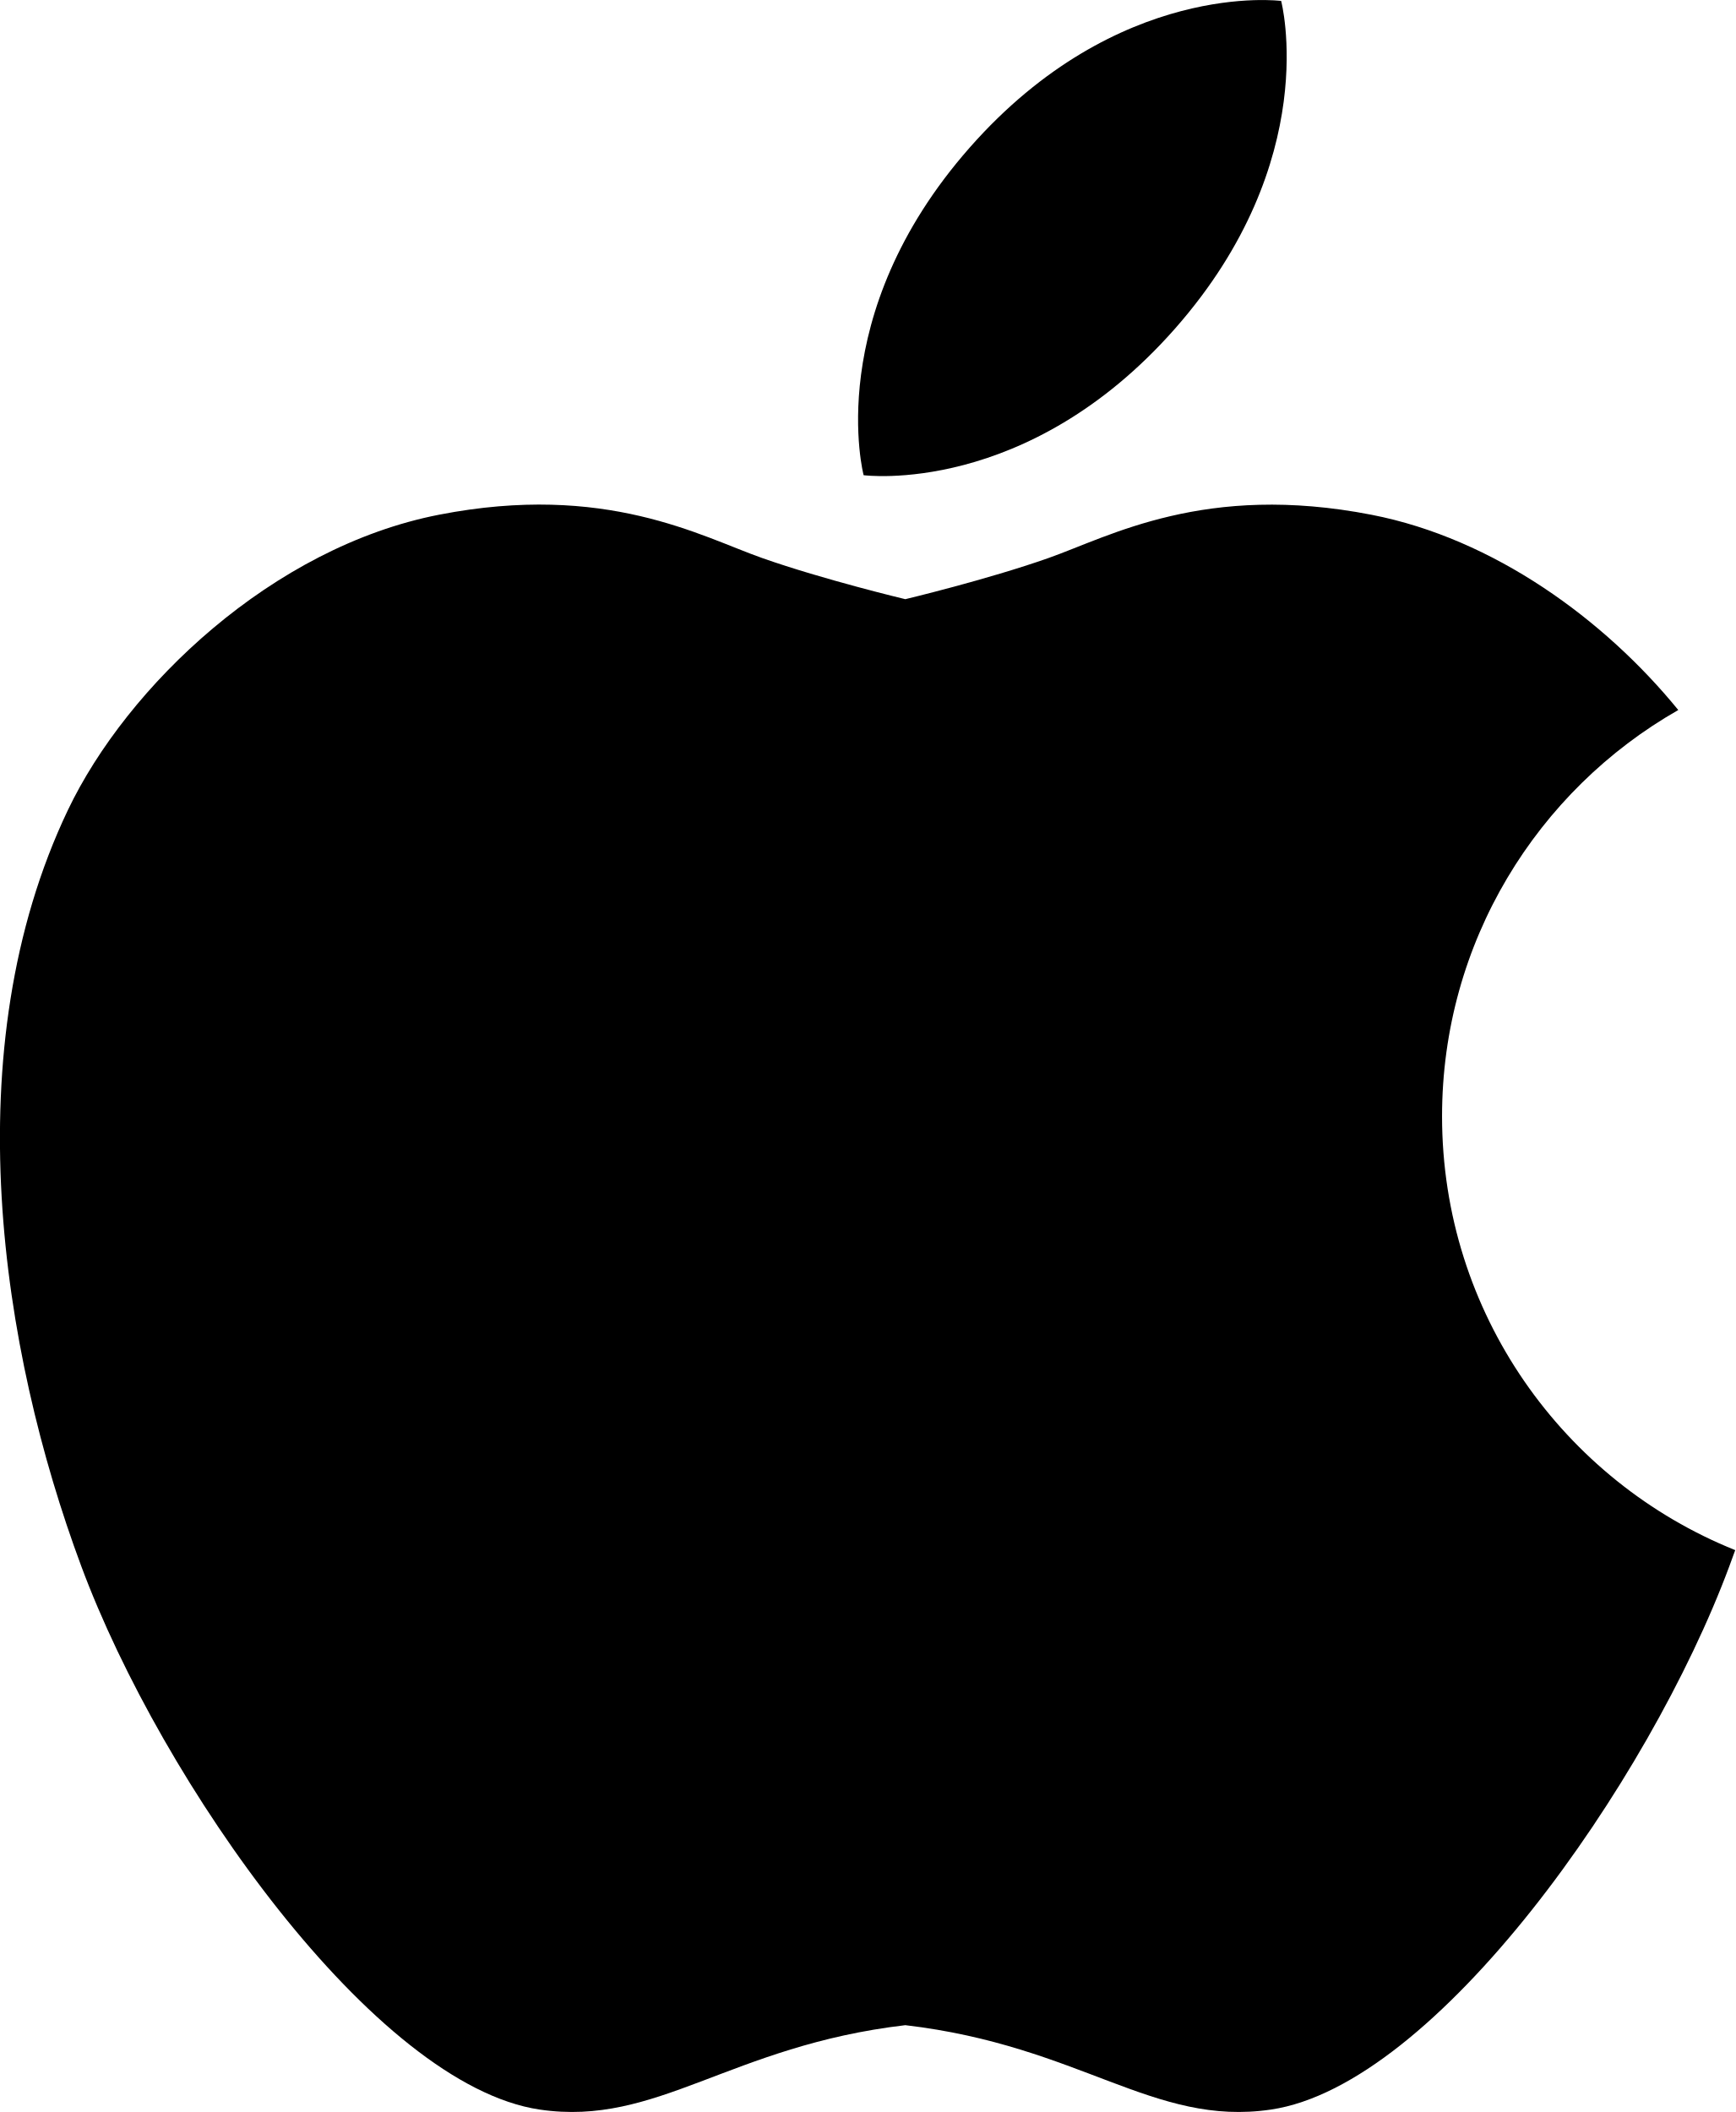
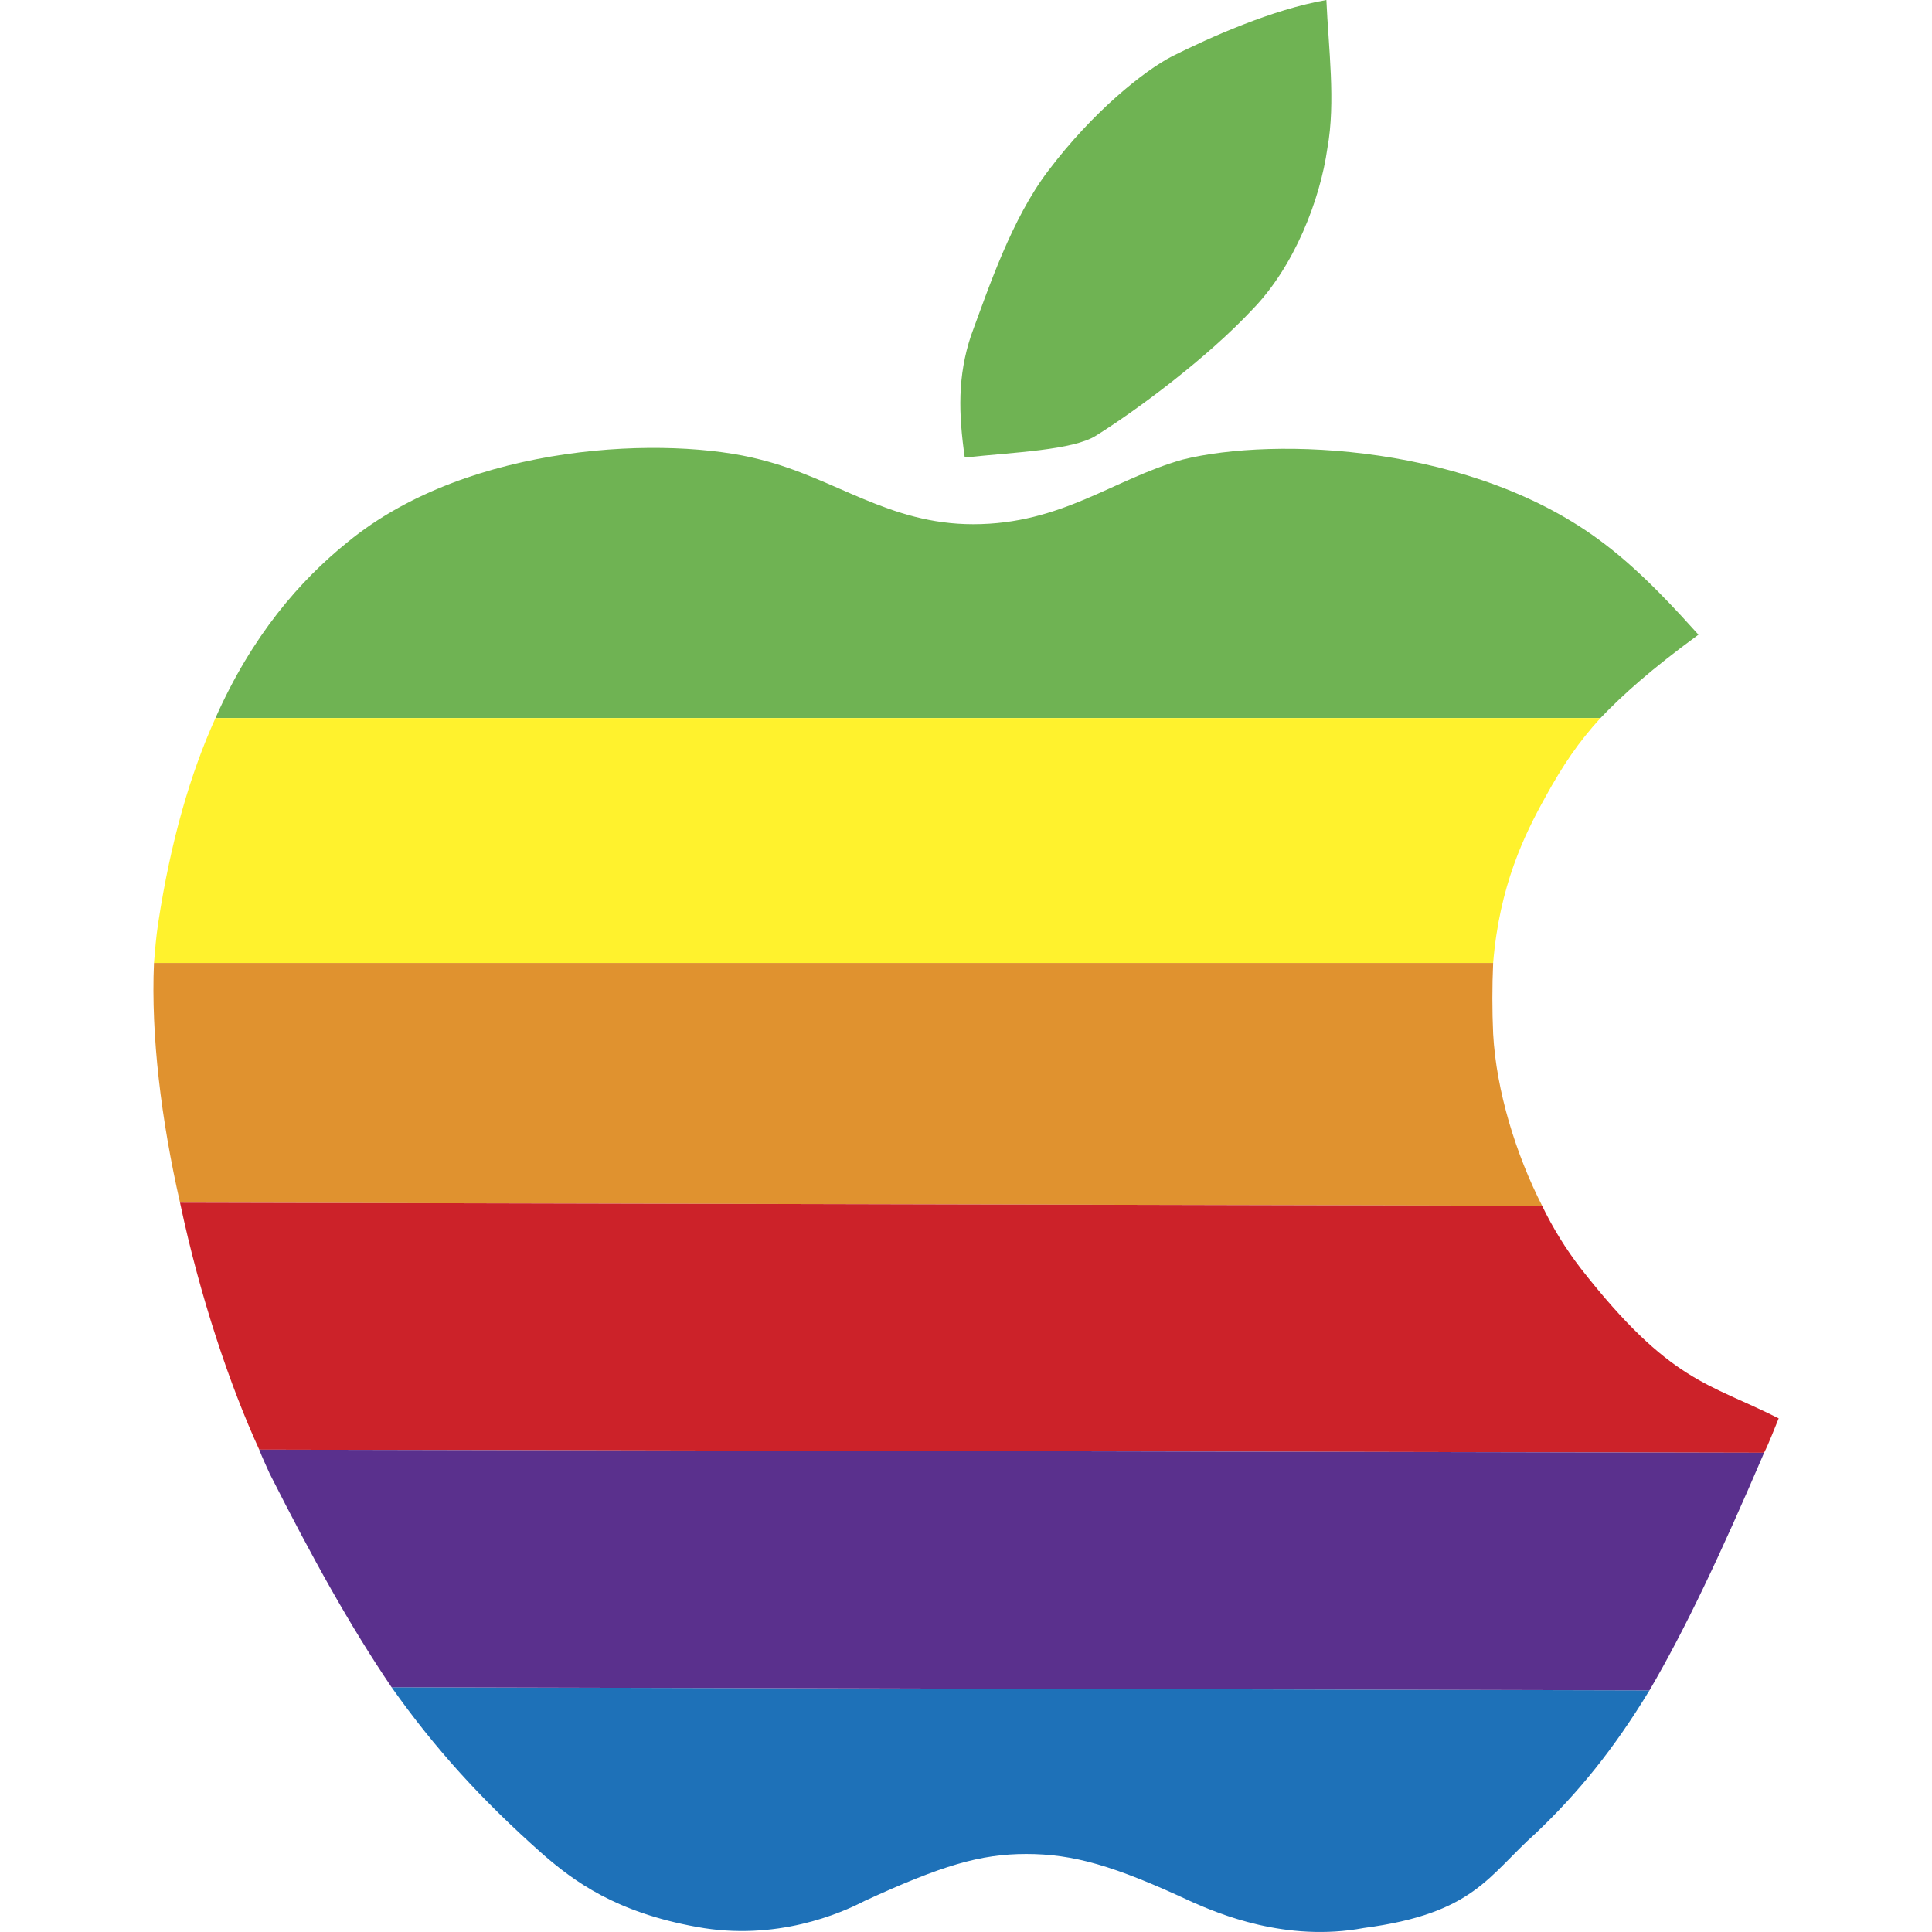
- <svg xmlns="http://www.w3.org/2000/svg" enable-background="new 0 0 22.185 27" viewBox="0 0 22.185 27" id="apple-logo">
-   <path d="M18.436 14.271c0-2.225 1.216-4.166 3.02-5.194-.942-1.156-2.359-2.192-3.921-2.496-2.13-.415-3.345.276-4.131.553-.786.277-1.83.526-1.83.526s-1.043-.249-1.83-.526C8.959 6.857 7.744 6.165 5.614 6.58s-3.99 2.192-4.746 3.776c-1.458 3.057-.858 6.903.172 9.669 1.029 2.767 3.75 6.633 5.86 6.944 1.501.221 2.43-.816 4.674-1.079 2.244.263 3.173 1.3 4.674 1.079 2.11-.311 4.831-4.177 5.86-6.944.025-.068.051-.138.076-.208C19.987 18.935 18.436 16.784 18.436 14.271zM11.041 6.075c0 0 2.087.277 3.982-1.875s1.356-4.188 1.356-4.188-2.087-.277-3.982 1.875S11.041 6.075 11.041 6.075z" />
+ <svg xmlns="http://www.w3.org/2000/svg" width="800px" height="800px" viewBox="-10.6 0 133.477 133.477">
+   <g fill-rule="evenodd" clip-rule="evenodd">
+     <path d="M103.357 116.784c-2.448 4.032-4.896 7.056-7.848 9.863-3.312 2.952-4.248 5.544-11.88 6.553-5.4 1.008-10.08-1.009-11.88-1.8-5.4-2.521-8.209-3.312-11.448-3.312-3.168 0-5.832.792-11.16 3.24-1.656.863-6.12 2.808-11.592 1.8-5.616-1.008-8.496-3.168-10.584-4.968-4.32-3.816-7.56-7.416-10.512-11.592l86.904.216z" fill="#1e71b8" />
+     <path d="M4.286 49.608c2.52-5.688 5.832-9.504 9.144-12.168 8.424-6.912 22.176-7.344 28.512-5.688 5.184 1.296 8.856 4.464 14.688 4.464 6.12 0 9.647-3.096 14.472-4.464 6.336-1.584 20.16-1.08 29.16 5.832 2.664 2.016 5.111 4.752 6.479 6.264-3.239 2.376-5.184 4.104-6.768 5.76H4.286z" fill="#6fb353" />
+     <path d="M99.974 49.608c-1.512 1.656-2.592 3.24-3.816 5.472-1.439 2.592-3.168 6.12-3.6 11.448H.038c.072-.864.144-1.8.288-2.736.864-5.688 2.232-10.368 3.96-14.184h95.688z" fill="#fff22d" />
+     <path d="M92.558 66.528a55.508 55.508 0 0 0 0 4.896c.216 3.96 1.584 8.352 3.384 11.88l-94.104-.216C.542 77.4-.178 71.568.038 66.528h92.52z" fill="#e0922f" />
+     <path d="M95.941 83.304a24.623 24.623 0 0 0 2.664 4.32c6.192 7.92 8.856 7.92 13.68 10.368-.359.863-.647 1.656-1.008 2.376L7.31 100.152C5.294 95.76 3.206 89.568 1.838 83.088l94.103.216z" fill="#cc2229" />
+     <path d="M111.277 100.368c-3.023 7.056-5.472 12.239-7.92 16.416l-86.903-.216c-2.88-4.248-5.472-8.929-8.424-14.761-.216-.504-.504-1.08-.72-1.655l103.967.216z" fill="#5a308d" />
+     <path d="M81.109 10.224c-.504 3.6-2.304 8.208-5.184 11.16-3.097 3.312-7.92 6.912-10.801 8.712-1.584 1.008-5.688 1.152-9.071 1.512-.432-3.024-.504-5.616.432-8.424 1.224-3.312 2.809-8.064 5.328-11.376 3.096-4.104 6.624-6.912 8.568-7.92C72.974 2.592 77.294.648 81.037 0c.145 3.312.649 7.056.072 10.224z" fill="#6fb353" />
+   </g>
</svg>
